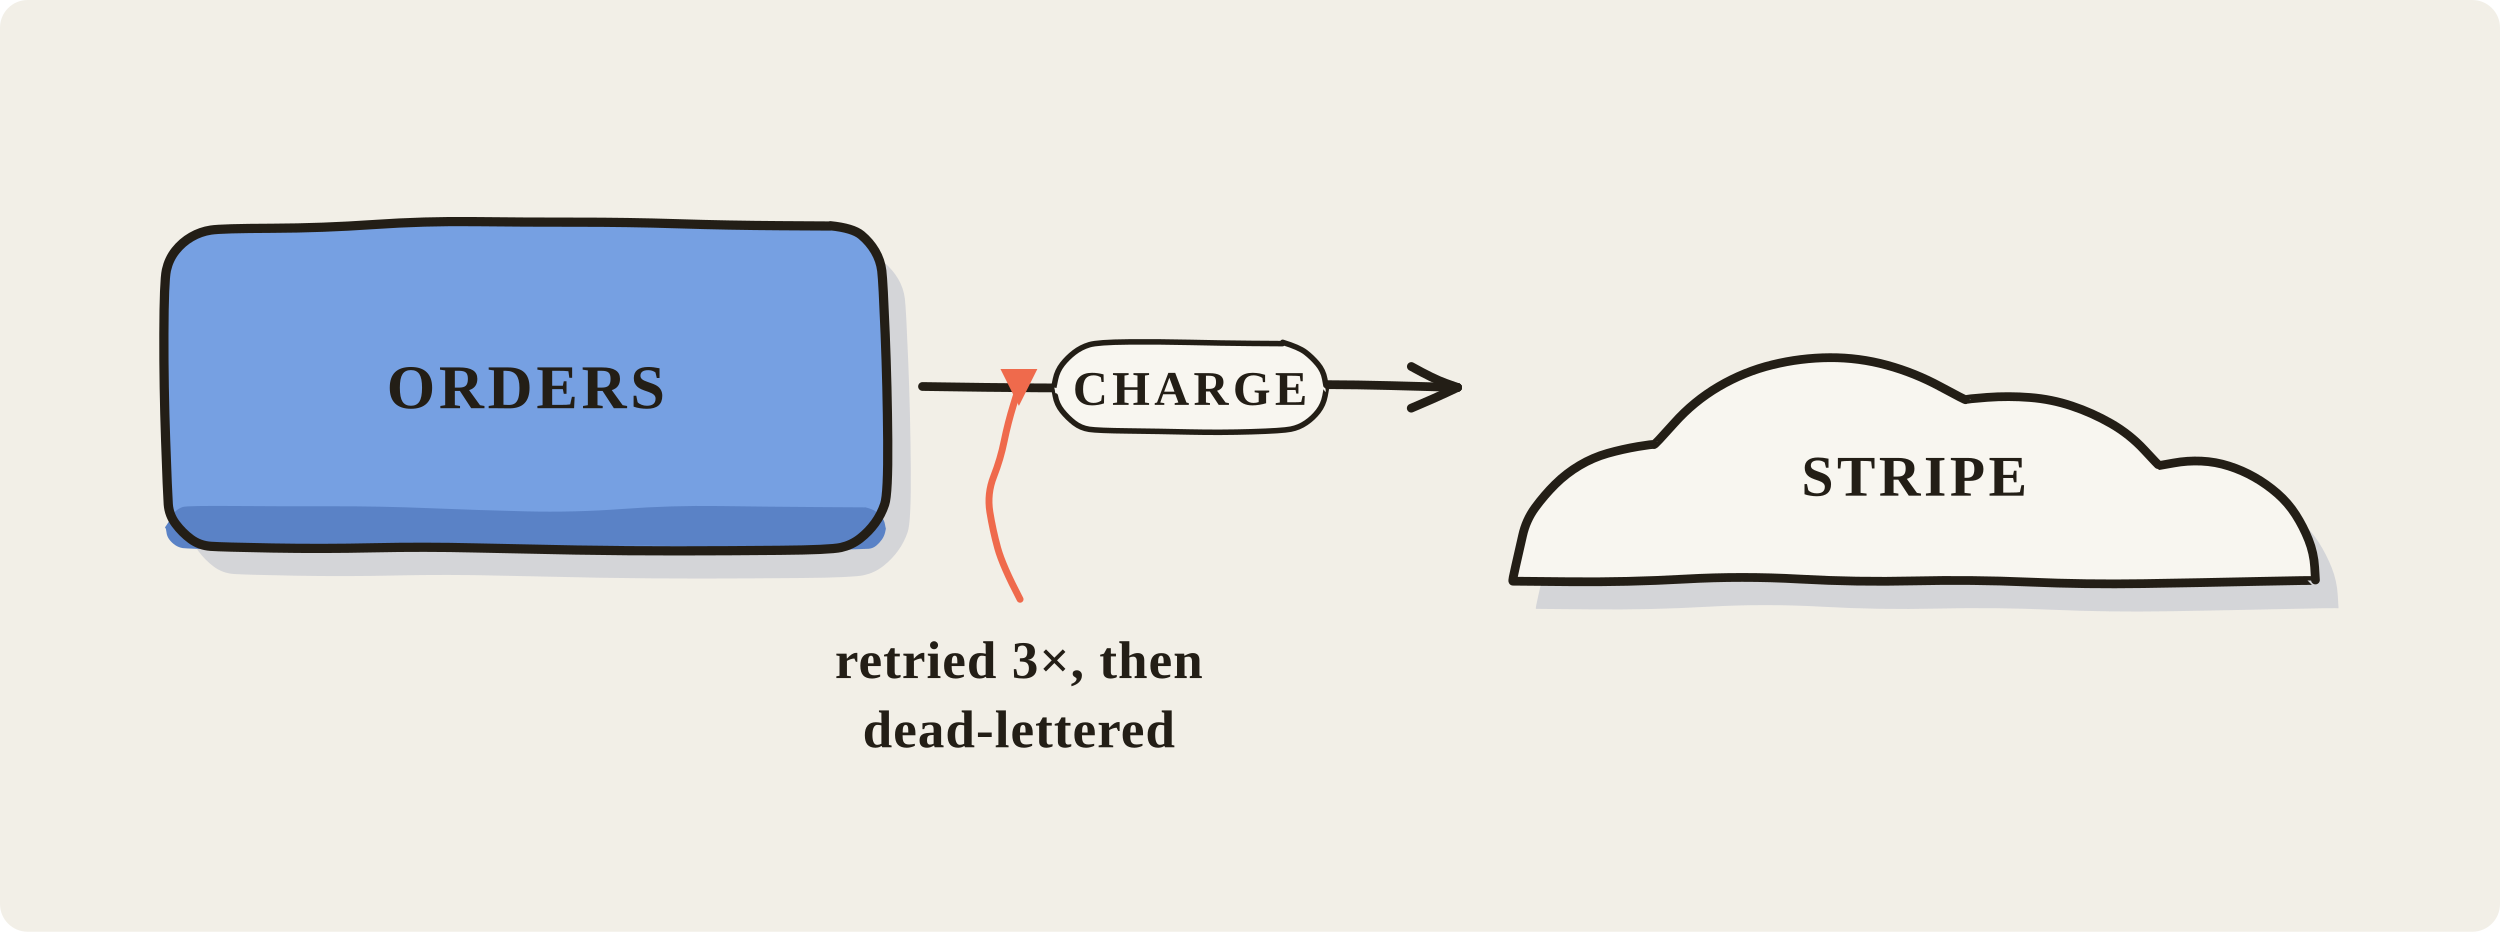
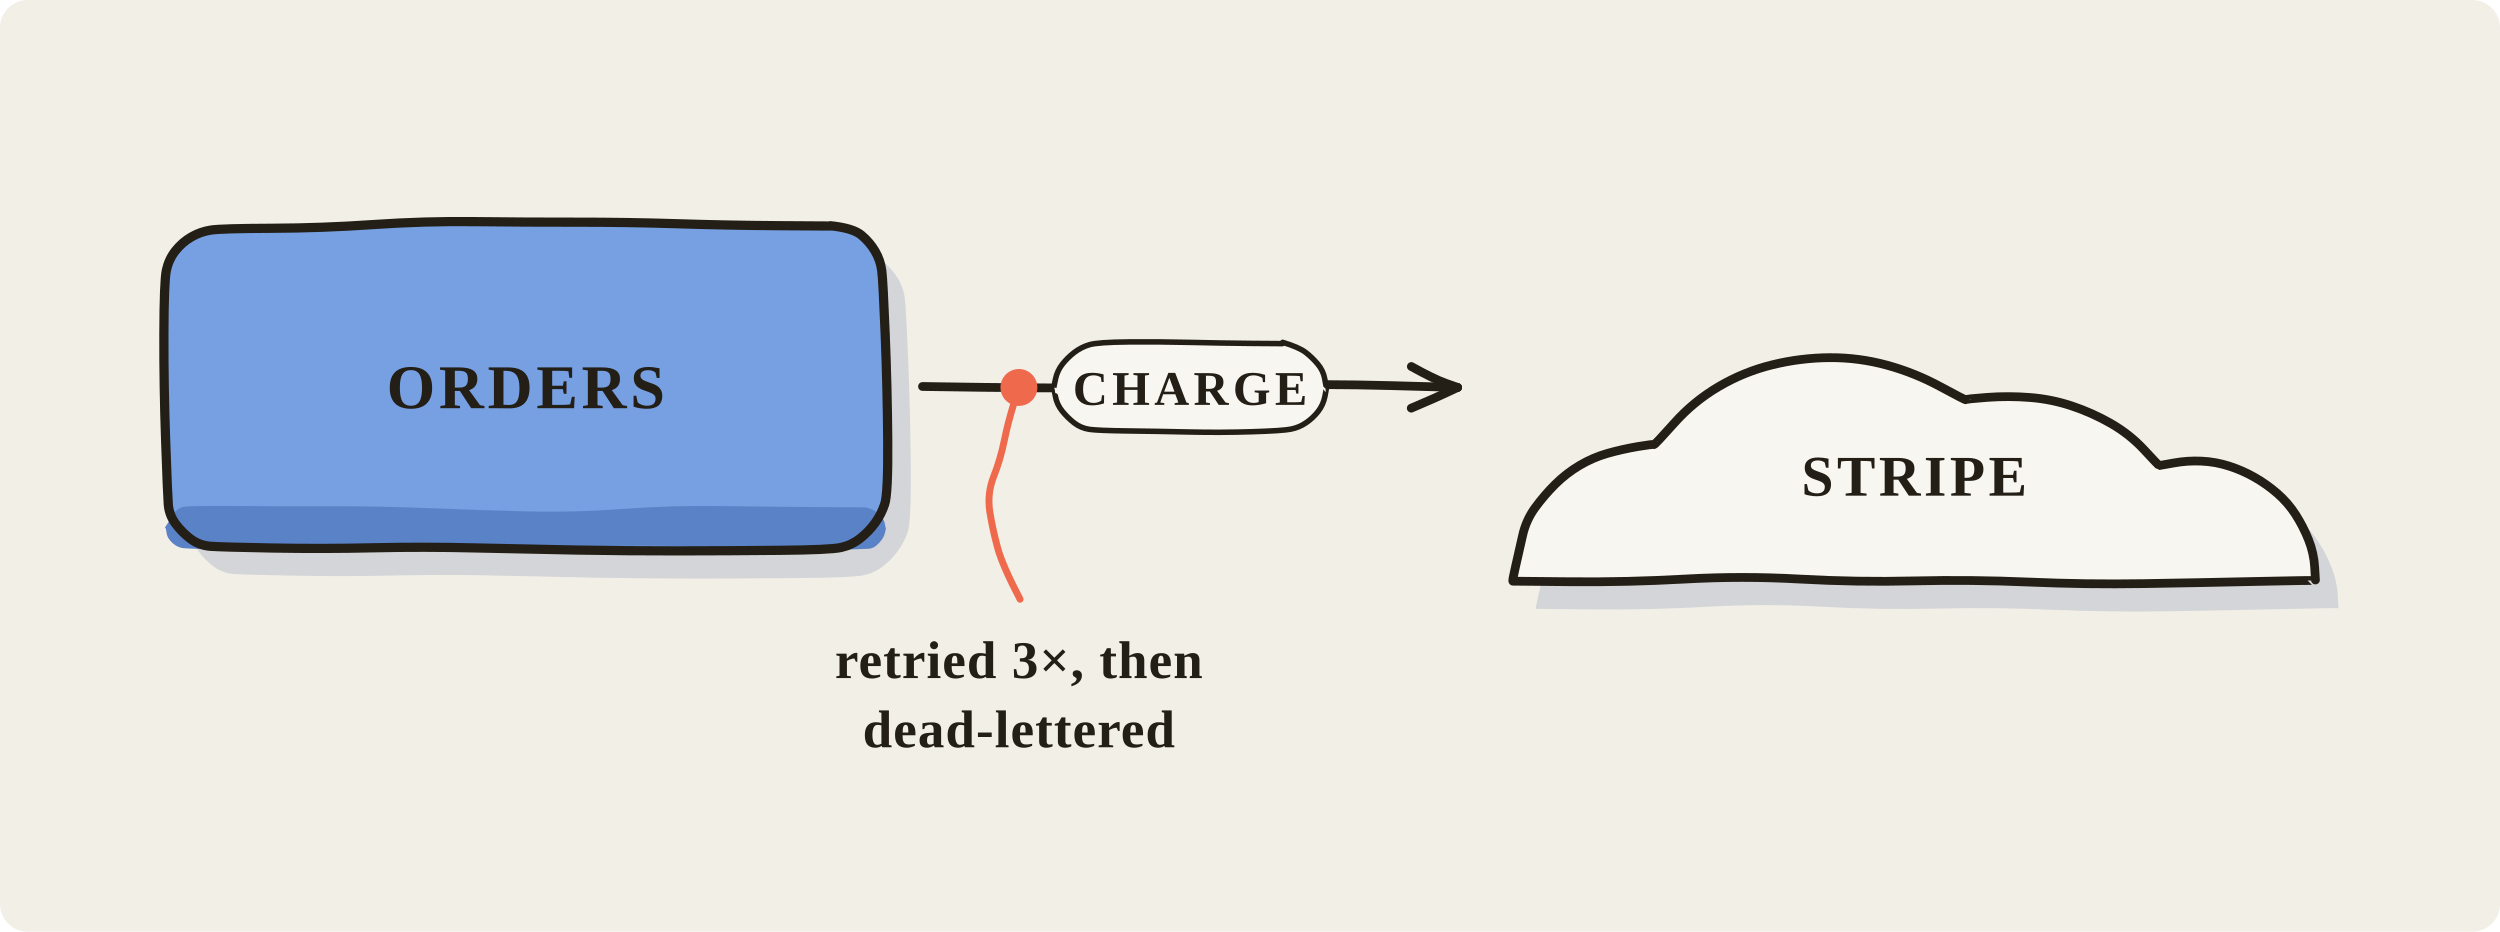
<svg xmlns="http://www.w3.org/2000/svg" viewBox="42.0 42.0 542.0 202.0" width="542" height="202">
  <rect x="42.0" y="42.0" width="542.0" height="202.0" fill="#f2efe7" rx="6" />
  <g transform="translate(14 14)">
    <g class="edge" data-edge="orders&gt;stripe" opacity="1">
      <path class="s" d="M228 111.79Q257 112.26 271.5 112.05Q286 111.84 300.5 111.52Q315 111.21 329.5 111.6L344 112" fill="none" stroke="#231e16" stroke-width="1.9" stroke-linejoin="round" stroke-linecap="round" />
      <path class="s" d="M333.98 107.46Q338.8 110.15 341.4 111.07L344 112" fill="none" stroke="#231e16" stroke-width="1.9" stroke-linejoin="round" stroke-linecap="round" />
      <path class="s" d="M333.96 116.49Q339.02 114.34 341.51 113.17L344 112" fill="none" stroke="#231e16" stroke-width="1.9" stroke-linejoin="round" stroke-linecap="round" />
      <g class="tag">
        <path class="f" d="M306.09 102.22Q309.62 103.29 311.04 104.38Q312.46 105.47 313.67 106.91Q314.89 108.35 315.21 110.17Q315.53 112 315.57 112.01Q315.61 112.02 315.26 113.86Q314.91 115.71 313.8 117.16Q312.68 118.62 311.16 119.65Q309.65 120.69 307.84 121.04Q306.03 121.4 299.35 121.6Q292.68 121.81 286 121.66Q279.32 121.51 272.66 121.43Q266 121.35 264.16 121.08Q262.32 120.8 260.89 119.69Q259.46 118.58 258.28 117.12Q257.1 115.65 256.79 113.83Q256.47 112 256.46 112Q256.46 112 256.83 110.19Q257.21 108.38 258.32 106.96Q259.43 105.55 260.89 104.42Q262.35 103.29 264.16 102.74Q265.97 102.19 272.65 102.13Q279.32 102.07 286 102.23Q292.68 102.39 299.35 102.45L306.03 102.5Z" fill="#f8f6f0" />
        <path class="s" d="M306.09 102.22Q309.62 103.29 311.04 104.38Q312.46 105.47 313.67 106.91Q314.89 108.35 315.21 110.17Q315.53 112 315.57 112.01Q315.61 112.02 315.26 113.86Q314.91 115.71 313.8 117.16Q312.68 118.62 311.16 119.65Q309.65 120.69 307.84 121.04Q306.03 121.4 299.35 121.6Q292.68 121.81 286 121.66Q279.32 121.51 272.66 121.43Q266 121.35 264.16 121.08Q262.32 120.8 260.89 119.69Q259.46 118.58 258.28 117.12Q257.1 115.65 256.79 113.83Q256.47 112 256.46 112Q256.46 112 256.83 110.19Q257.21 108.38 258.32 106.96Q259.43 105.55 260.89 104.42Q262.35 103.29 264.16 102.74Q265.97 102.19 272.65 102.13Q279.32 102.07 286 102.23Q292.68 102.39 299.35 102.45L306.03 102.5Z" fill="none" stroke="#231e16" stroke-width="1.2" stroke-linejoin="round" stroke-linecap="round" />
        <text class="t" x="286" y="115.78" fill="#231e16" font-size="10.5" font-weight="700" text-anchor="middle" letter-spacing="0.09em">CHARGE</text>
      </g>
    </g>
    <g class="node" data-node="orders" opacity="1">
      <g class="shadow" transform="translate(5 6)">
        <path class="f" d="M208.01 76.94Q212.91 77.44 214.73 78.96Q216.55 80.47 217.72 82.46Q218.89 84.45 219.17 86.72Q219.45 89 219.91 100.5Q220.37 112 220.46 123.55Q220.55 135.11 219.79 137.33Q219.04 139.56 217.69 141.41Q216.34 143.27 214.48 144.73Q212.61 146.19 210.31 146.7Q208 147.21 197 147.31Q186 147.42 175 147.43Q164 147.44 153 147.25Q142 147.05 131 146.79Q120 146.52 109 146.76Q98 147.01 87.04 146.81Q76.08 146.61 73.68 146.44Q71.28 146.27 69.39 144.88Q67.51 143.49 66.08 141.57Q64.65 139.64 64.48 137.32Q64.31 135 63.91 123.5Q63.5 112 63.53 100.46Q63.56 88.91 64.08 86.55Q64.6 84.2 66.05 82.35Q67.51 80.51 69.49 79.37Q71.47 78.22 73.73 77.88Q76 77.53 87 77.49Q98 77.44 109 76.68Q120 75.92 131 76.05Q142 76.18 153 76.17Q164 76.16 175 76.51Q186 76.86 197 76.93L208 77Z" fill="#41538f" opacity="0.17" />
      </g>
      <path class="f" d="M208.01 76.94Q212.91 77.44 214.73 78.96Q216.55 80.47 217.72 82.46Q218.89 84.45 219.17 86.72Q219.45 89 219.91 100.5Q220.37 112 220.46 123.55Q220.55 135.11 219.79 137.33Q219.04 139.56 217.69 141.41Q216.34 143.27 214.48 144.73Q212.61 146.19 210.31 146.7Q208 147.21 197 147.31Q186 147.42 175 147.43Q164 147.44 153 147.25Q142 147.05 131 146.79Q120 146.52 109 146.76Q98 147.01 87.04 146.81Q76.08 146.61 73.68 146.44Q71.28 146.27 69.39 144.88Q67.51 143.49 66.08 141.57Q64.65 139.64 64.48 137.32Q64.31 135 63.91 123.5Q63.5 112 63.53 100.46Q63.56 88.91 64.08 86.55Q64.6 84.2 66.05 82.35Q67.51 80.51 69.49 79.37Q71.47 78.22 73.73 77.88Q76 77.53 87 77.49Q98 77.44 109 76.68Q120 75.92 131 76.05Q142 76.18 153 76.17Q164 76.16 175 76.51Q186 76.86 197 76.93L208 77Z" fill="#76a0e2" />
      <path class="f" d="M215.51 137.96Q217.2 138.37 217.86 138.9Q218.51 139.43 219.11 140.1Q219.71 140.77 219.85 141.63Q220 142.5 220.05 142.51Q220.1 142.52 219.9 143.39Q219.7 144.25 219.2 144.97Q218.69 145.69 217.98 146.29Q217.27 146.88 216.38 146.97Q215.5 147.05 205 147.3Q194.5 147.54 184 146.84Q173.5 146.14 163 146.35Q152.5 146.57 142 146.66Q131.5 146.74 121 146.85Q110.5 146.96 100 147.26Q89.5 147.56 79 147.26Q68.51 146.96 67.63 146.83Q66.75 146.69 66.01 146.2Q65.27 145.71 64.72 144.98Q64.17 144.26 64.09 143.38Q64 142.5 63.82 142.46Q63.64 142.43 64.18 141.73Q64.71 141.03 65.06 140.24Q65.41 139.45 66.08 138.83Q66.75 138.2 67.63 137.91Q68.5 137.62 79 137.7Q89.5 137.79 100 137.76Q110.5 137.74 121 138.17Q131.5 138.6 142 138.86Q152.5 139.12 163 138.34Q173.5 137.56 184 137.71Q194.5 137.86 205 137.93L215.5 138Z" fill="#5a82c6" />
      <path class="s" d="M208.01 76.94Q212.91 77.44 214.73 78.96Q216.55 80.47 217.72 82.46Q218.89 84.45 219.17 86.72Q219.45 89 219.91 100.5Q220.37 112 220.46 123.55Q220.55 135.11 219.79 137.33Q219.04 139.56 217.69 141.41Q216.34 143.27 214.48 144.73Q212.61 146.19 210.31 146.7Q208 147.21 197 147.31Q186 147.42 175 147.43Q164 147.44 153 147.25Q142 147.05 131 146.79Q120 146.52 109 146.76Q98 147.01 87.04 146.81Q76.08 146.61 73.68 146.44Q71.28 146.27 69.39 144.88Q67.51 143.49 66.08 141.57Q64.65 139.64 64.48 137.32Q64.31 135 63.91 123.5Q63.5 112 63.53 100.46Q63.56 88.91 64.08 86.55Q64.6 84.2 66.05 82.35Q67.51 80.51 69.49 79.37Q71.47 78.22 73.73 77.88Q76 77.53 87 77.49Q98 77.44 109 76.68Q120 75.92 131 76.05Q142 76.18 153 76.17Q164 76.16 175 76.51Q186 76.86 197 76.93L208 77Z" fill="none" stroke="#231e16" stroke-width="2" stroke-linejoin="round" stroke-linecap="round" />
      <text class="t" x="142" y="116.5" fill="#231e16" font-size="13.5" font-weight="700" text-anchor="middle" letter-spacing="0.06em">ORDERS</text>
    </g>
    <g class="node" data-node="stripe" opacity="1">
      <g class="shadow" transform="translate(5 6)">
        <path class="f" d="M356 154Q355.83 153.98 356.59 150.74Q357.35 147.49 358.09 144.14Q358.83 140.79 360.81 138.07Q362.8 135.35 365.18 132.98Q367.57 130.61 370.46 128.9Q373.34 127.19 376.54 126.28Q379.74 125.38 383.09 124.81Q386.44 124.25 386.57 124.39Q386.7 124.53 390.93 119.78Q395.16 115.02 400.64 111.8Q406.13 108.58 412.27 107.08Q418.4 105.58 424.71 105.54Q431.03 105.51 437.09 107.17Q443.15 108.83 448.69 111.84Q454.24 114.84 454.21 114.67Q454.19 114.49 458.83 114.15Q463.48 113.81 468.12 114.18Q472.77 114.54 477.19 116.02Q481.61 117.49 485.69 119.83Q489.76 122.18 492.88 125.55Q496 128.93 496.12 128.93Q496.23 128.92 499.23 128.38Q502.23 127.83 505.28 127.97Q508.34 128.11 511.23 129.04Q514.13 129.96 516.78 131.47Q519.42 132.97 521.74 134.99Q524.06 137.01 525.71 139.59Q527.36 142.18 528.5 145.04Q529.64 147.91 529.82 150.96Q530 154 530 153.88Q530 153.77 517.57 154.05Q505.14 154.33 492.71 154.53Q480.29 154.73 467.86 154.19Q455.43 153.65 443 153.94Q430.57 154.24 418.14 153.54Q405.71 152.84 393.29 153.54Q380.86 154.24 368.43 154.12L356 154" fill="#41538f" opacity="0.17" />
      </g>
      <path class="f" d="M356 154Q355.83 153.98 356.59 150.74Q357.35 147.49 358.09 144.14Q358.83 140.79 360.81 138.07Q362.8 135.35 365.18 132.98Q367.57 130.61 370.46 128.9Q373.34 127.19 376.54 126.28Q379.74 125.38 383.09 124.81Q386.44 124.25 386.57 124.39Q386.7 124.53 390.93 119.78Q395.16 115.02 400.64 111.8Q406.13 108.58 412.27 107.08Q418.4 105.58 424.71 105.54Q431.03 105.51 437.09 107.17Q443.15 108.83 448.69 111.84Q454.24 114.84 454.21 114.67Q454.19 114.49 458.83 114.15Q463.48 113.81 468.12 114.18Q472.77 114.54 477.19 116.02Q481.61 117.49 485.69 119.83Q489.76 122.18 492.88 125.55Q496 128.93 496.12 128.93Q496.23 128.92 499.23 128.38Q502.23 127.83 505.28 127.97Q508.34 128.11 511.23 129.04Q514.13 129.96 516.78 131.47Q519.42 132.97 521.74 134.99Q524.06 137.01 525.71 139.59Q527.36 142.18 528.5 145.04Q529.64 147.91 529.82 150.96Q530 154 530 153.88Q530 153.77 517.57 154.05Q505.14 154.33 492.71 154.53Q480.29 154.73 467.86 154.19Q455.43 153.65 443 153.94Q430.57 154.24 418.14 153.54Q405.71 152.84 393.29 153.54Q380.86 154.24 368.43 154.12L356 154" fill="#f8f6f0" />
      <path class="s" d="M356 154Q355.83 153.98 356.59 150.74Q357.35 147.49 358.09 144.14Q358.83 140.79 360.81 138.07Q362.8 135.35 365.18 132.98Q367.57 130.61 370.46 128.9Q373.34 127.19 376.54 126.28Q379.74 125.38 383.09 124.81Q386.44 124.25 386.57 124.39Q386.7 124.53 390.93 119.78Q395.16 115.02 400.64 111.8Q406.13 108.58 412.27 107.08Q418.4 105.58 424.71 105.54Q431.03 105.51 437.09 107.17Q443.15 108.83 448.69 111.84Q454.24 114.84 454.21 114.67Q454.19 114.49 458.83 114.15Q463.48 113.81 468.12 114.18Q472.77 114.54 477.19 116.02Q481.61 117.49 485.69 119.83Q489.76 122.18 492.88 125.55Q496 128.93 496.12 128.93Q496.23 128.92 499.23 128.38Q502.23 127.83 505.28 127.97Q508.34 128.11 511.23 129.04Q514.13 129.96 516.78 131.47Q519.42 132.97 521.74 134.99Q524.06 137.01 525.71 139.59Q527.36 142.18 528.5 145.04Q529.64 147.91 529.82 150.96Q530 154 530 153.88Q530 153.77 517.57 154.05Q505.14 154.33 492.71 154.53Q480.29 154.73 467.86 154.19Q455.43 153.65 443 153.94Q430.57 154.24 418.14 153.54Q405.71 152.84 393.29 153.54Q380.86 154.24 368.43 154.12L356 154" fill="none" stroke="#231e16" stroke-width="1.9" stroke-linejoin="round" stroke-linecap="round" />
      <text class="t" x="443" y="135.46" fill="#231e16" font-size="12.5" font-weight="700" text-anchor="middle" letter-spacing="0.06em">STRIPE</text>
    </g>
    <g data-callout="c1" opacity="1">
      <path class="s" d="M249.15 157.92Q245.37 150.69 244.3 146.83Q243.24 142.96 242.6 139Q241.97 135.03 243.44 131.29Q244.91 127.54 245.71 123.6Q246.52 119.66 247.7 115.83L248.88 112" fill="none" stroke="#ef6a4c" stroke-width="1.5" stroke-linejoin="round" stroke-linecap="round" />
-       <path class="f" d="M248.9 112.0 m-4 -4 l8 0 l-4 8 z" fill="#ef6a4c" />
+       <path class="f" d="M244.9 112.0 a4 4 0 1 0 8 0 a4 4 0 1 0 -8 0z" fill="#ef6a4c" />
      <text class="t" x="248.88" y="175" fill="#231e16" font-size="11.5" font-weight="600" text-anchor="middle" letter-spacing="0.02em">retried 3×, then</text>
      <text class="t" x="248.88" y="190" fill="#231e16" font-size="11.5" font-weight="600" text-anchor="middle" letter-spacing="0.02em">dead-lettered</text>
    </g>
  </g>
</svg>
